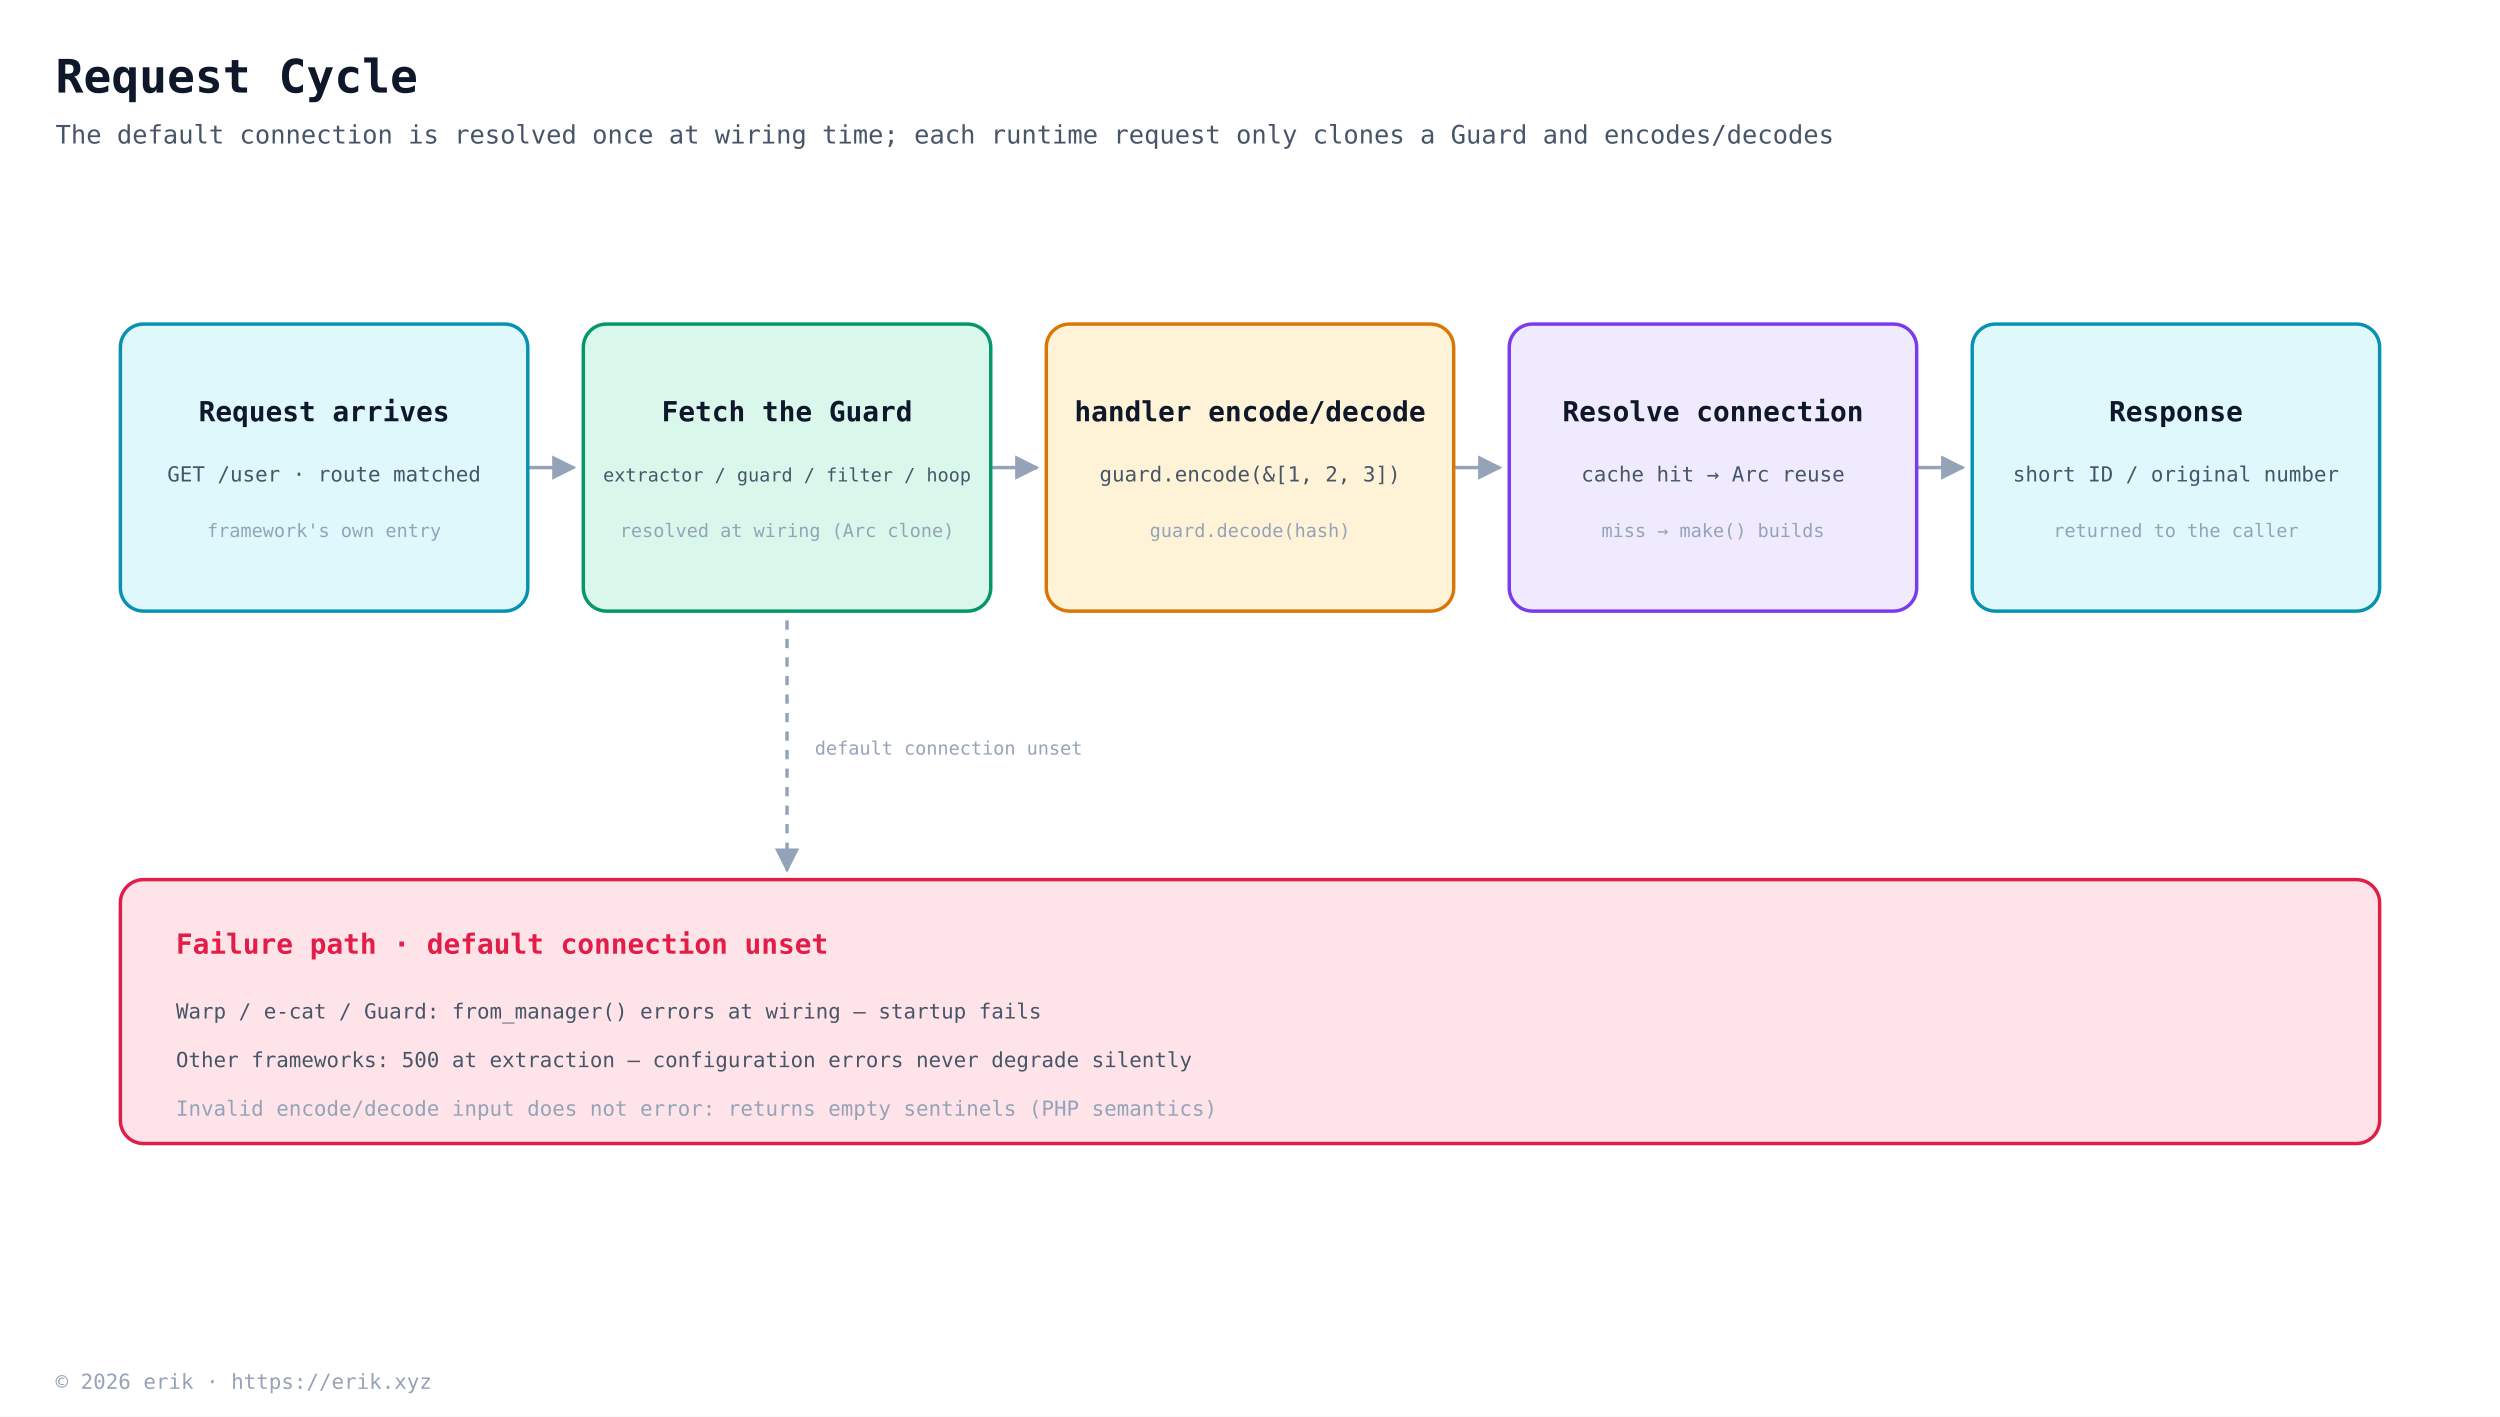
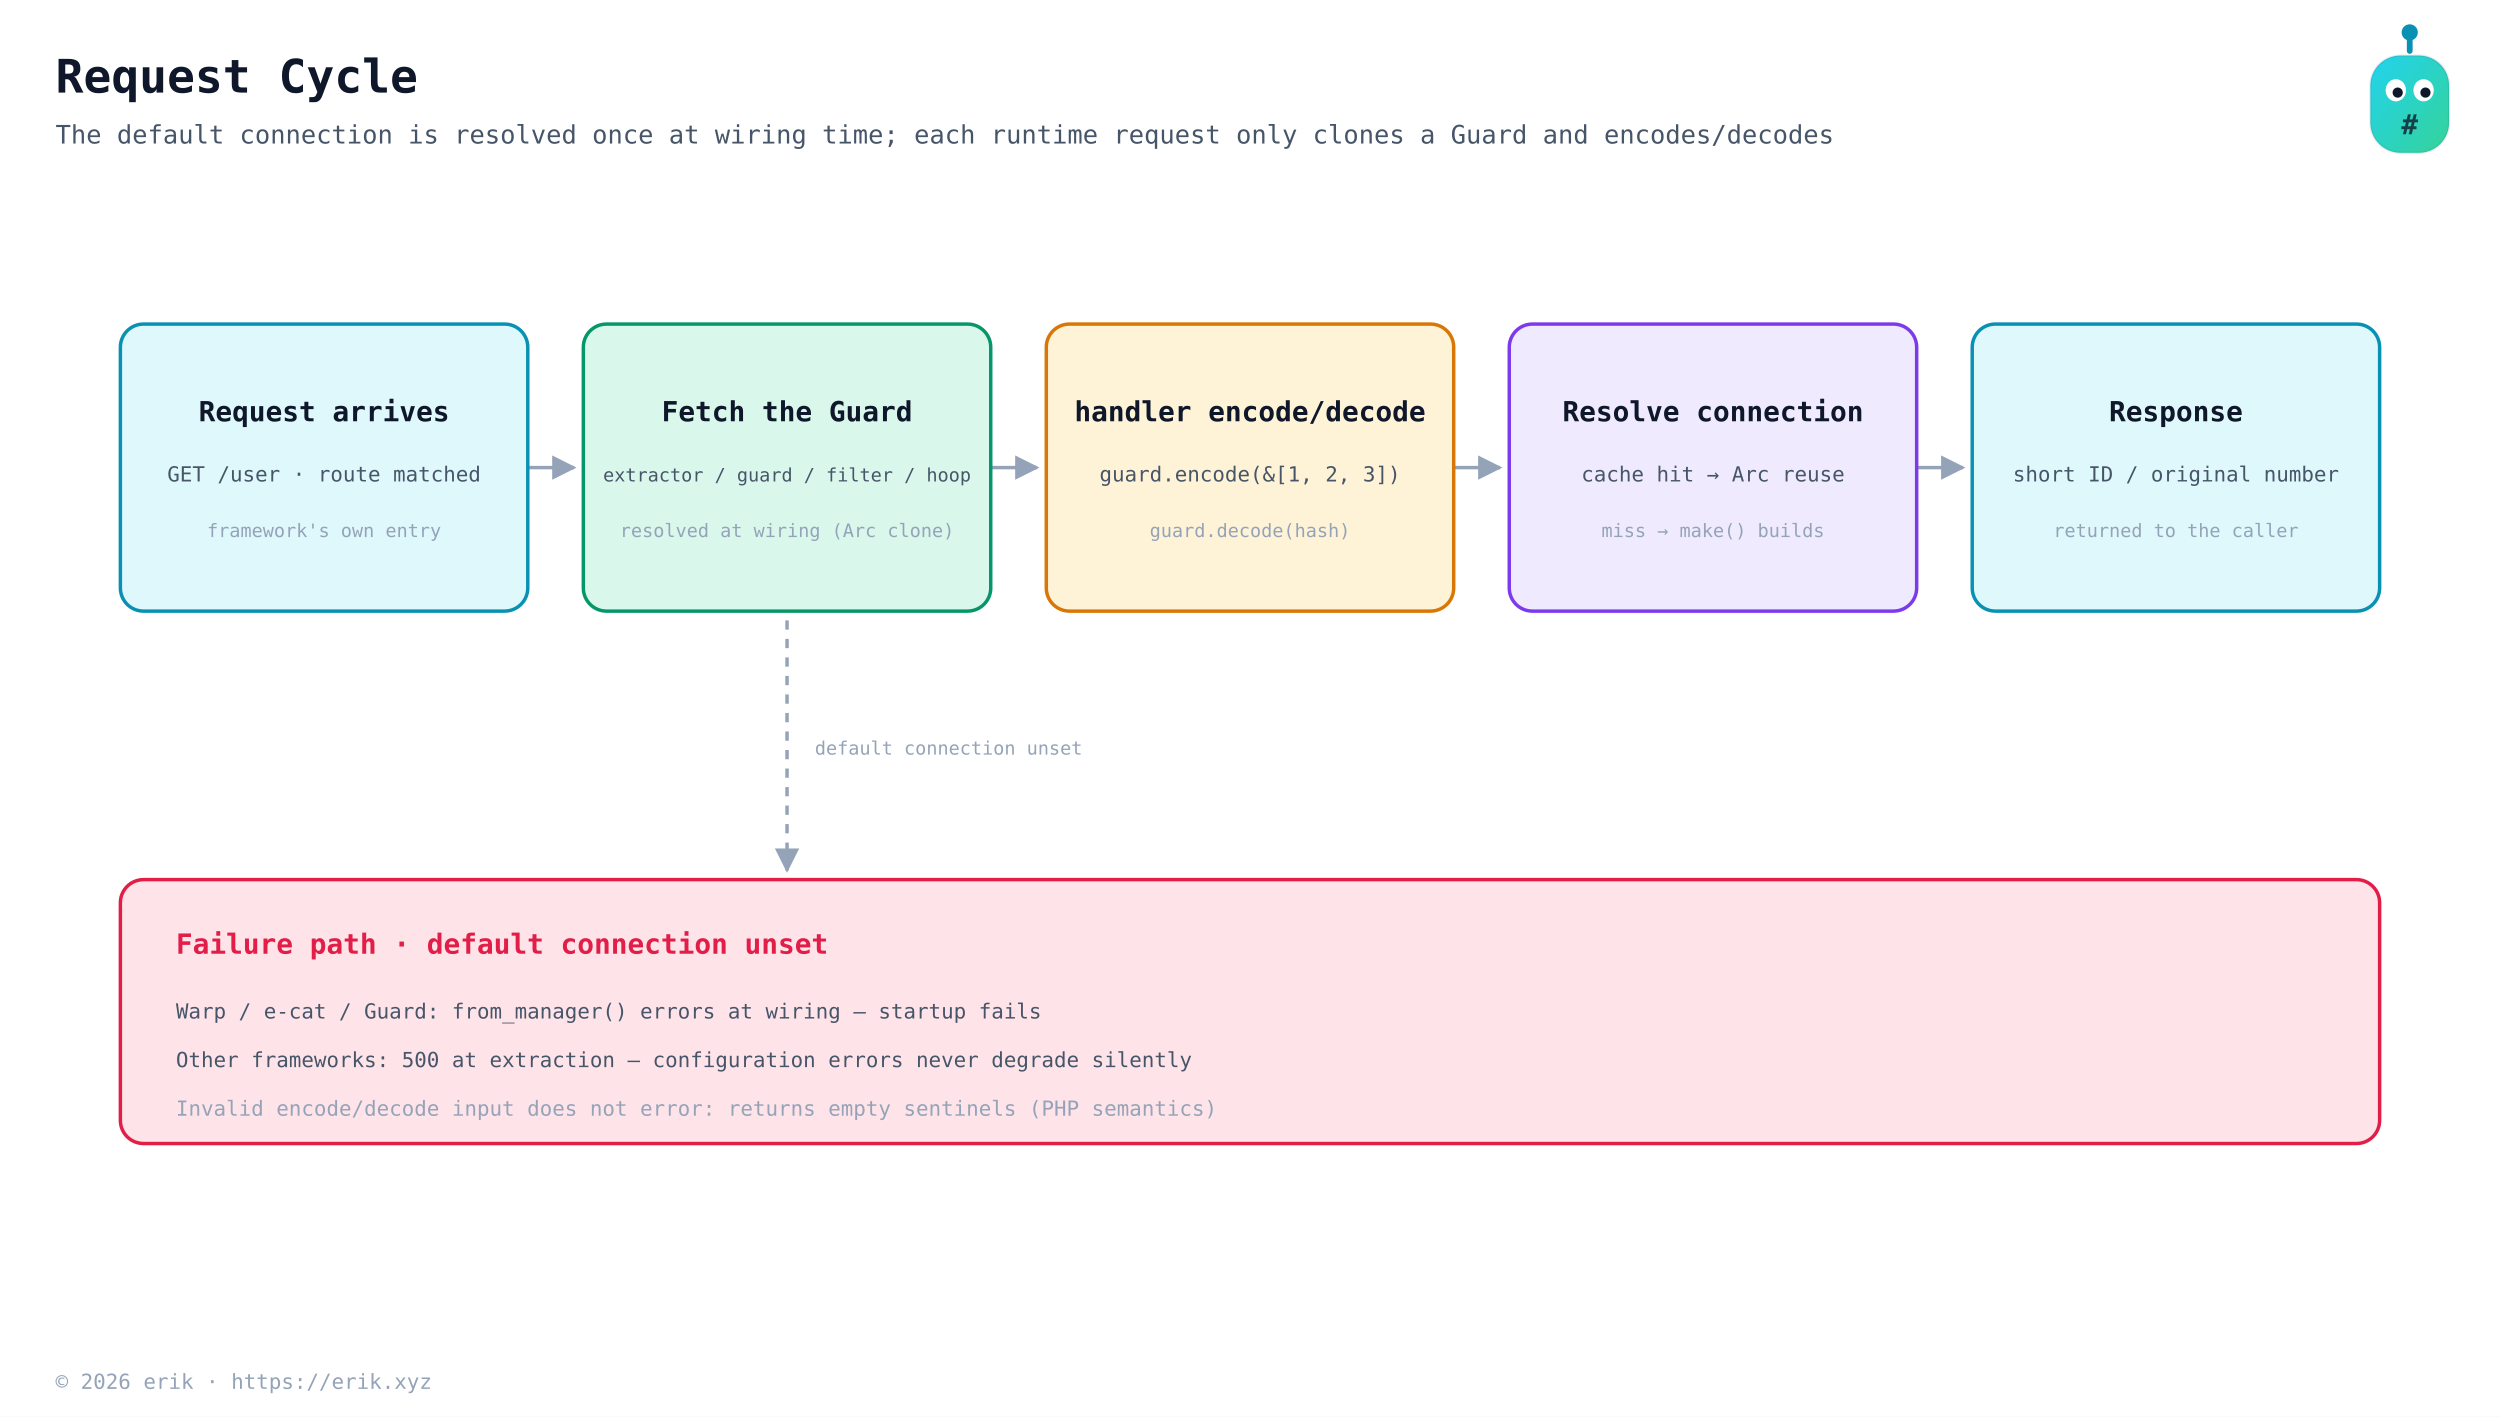
<svg xmlns="http://www.w3.org/2000/svg" viewBox="0 0 1080 612" role="img" aria-labelledby="reqTitle reqDesc">
  <defs>
    <style>
      text { font-family: ui-monospace, SFMono-Regular, Menlo, Consolas, "DejaVu Sans Mono", "PingFang SC", "Microsoft YaHei", monospace; }
      .bg        { fill: #ffffff; }
      .card      { fill: #f8fafc; stroke: #e2e8f0; stroke-width: 1; }
      .c-mask    { fill: #ffffff; }
      .c-frontend { fill: rgba(34,211,238,.15);  stroke: #0891b2; stroke-width: 1.5; }
      .c-backend  { fill: rgba(52,211,153,.18);  stroke: #059669; stroke-width: 1.5; }
      .c-cloud    { fill: rgba(251,191,36,.18);  stroke: #d97706; stroke-width: 1.5; }
      .c-database { fill: rgba(167,139,250,.18); stroke: #7c3aed; stroke-width: 1.5; }
      .c-security { fill: rgba(244,63,94,.14);   stroke: #e11d48; stroke-width: 1.5; }
      .t-primary { fill: #0f172a; font-weight: 600; }
      .t-muted   { fill: #475569; }
      .t-dim     { fill: #94a3b8; }
      .t-frontend   { fill: #0891b2; font-weight: 600; }
      .t-backend    { fill: #059669; font-weight: 600; }
      .t-cloud      { fill: #d97706; font-weight: 600; }
      .t-database   { fill: #7c3aed; font-weight: 600; }
      .t-security   { fill: #e11d48; font-weight: 600; }
      .a-default { stroke: #94a3b8; fill: none; }
      .a-head    { fill: #94a3b8; }

      @media (prefers-color-scheme: dark) {
        .bg        { fill: #0b1220; }
        .card      { fill: #0f172a; stroke: #1e293b; }
        .c-mask    { fill: #0f172a; }
        .c-frontend { fill: rgba(8,51,68,.40);   stroke: #22d3ee; }
        .c-backend  { fill: rgba(6,78,59,.40);   stroke: #34d399; }
        .c-cloud    { fill: rgba(120,53,15,.35); stroke: #fbbf24; }
        .c-database { fill: rgba(76,29,149,.40); stroke: #a78bfa; }
        .c-security { fill: rgba(76,5,25,.40);   stroke: #fb7185; }
        .t-primary { fill: #f8fafc; }
        .t-muted   { fill: #94a3b8; }
        .t-dim     { fill: #64748b; }
        .t-frontend   { fill: #22d3ee; }
        .t-backend    { fill: #34d399; }
        .t-cloud      { fill: #fbbf24; }
        .t-database   { fill: #a78bfa; }
        .t-security   { fill: #fb7185; }
        .a-default { stroke: #64748b; }
        .a-head    { fill: #64748b; }
      }
    </style>
    <marker id="ah" viewBox="0 0 10 10" refX="9" refY="5" markerWidth="7" markerHeight="7" orient="auto">
      <path d="M0 0 L10 5 L0 10 z" class="a-head" />
    </marker>
  </defs>
  <rect class="bg" x="0" y="0" width="1080" height="612" />
+   <g transform="translate(1024, 14)">
+     <defs>
+       <linearGradient id="mascotGrad" x1="0" y1="0" x2="1" y2="1">
+         <stop offset="0" stop-color="#22d3ee" />
+         <stop offset="1" stop-color="#34d399" />
+       </linearGradient>
+     </defs>
+     <line x1="17" y1="8" x2="17" y2="2" stroke="#0891b2" stroke-width="2.5" stroke-linecap="round" />
+     <circle cx="17" cy="0" r="3.5" fill="#0891b2" />
+     <rect x="0" y="10" width="34" height="42" rx="13" fill="url(#mascotGrad)" stroke="rgba(15,23,42,.08)" stroke-width="1" />
+     <ellipse cx="11" cy="25" rx="4.4" ry="4.8" fill="#ffffff" />
+     <ellipse cx="23" cy="25" rx="4.4" ry="4.8" fill="#ffffff" />
+     <circle cx="11.8" cy="26" r="2.2" fill="#0f172a" />
+     <circle cx="23.8" cy="26" r="2.2" fill="#0f172a" />
+     <text x="17" y="44" font-family="ui-monospace, SFMono-Regular, Menlo, Consolas, monospace" font-size="12" font-weight="700" text-anchor="middle" fill="rgba(15,23,42,.78)">#</text>
+   </g>
  <text x="24" y="40" class="t-primary" font-size="20">Request Cycle</text>
  <text x="24" y="62" class="t-muted" font-size="11">The default connection is resolved once at wiring time; each runtime request only clones a Guard and encodes/decodes</text>
  <line class="a-default" x1="228" y1="202" x2="248" y2="202" stroke-width="1.5" marker-end="url(#ah)" />
  <line class="a-default" x1="428" y1="202" x2="448" y2="202" stroke-width="1.5" marker-end="url(#ah)" />
  <line class="a-default" x1="628" y1="202" x2="648" y2="202" stroke-width="1.5" marker-end="url(#ah)" />
  <line class="a-default" x1="828" y1="202" x2="848" y2="202" stroke-width="1.5" marker-end="url(#ah)" />
  <rect class="c-mask" x="52" y="140" width="176" height="124" rx="10" />
  <rect class="c-frontend" x="52" y="140" width="176" height="124" rx="10" />
  <text class="t-primary" x="140" y="182" font-size="12" text-anchor="middle">Request arrives</text>
  <text class="t-muted" x="140" y="208" font-size="9" text-anchor="middle">GET /user · route matched</text>
  <text class="t-dim" x="140" y="232" font-size="8" text-anchor="middle">framework's own entry</text>
  <rect class="c-mask" x="252" y="140" width="176" height="124" rx="10" />
  <rect class="c-backend" x="252" y="140" width="176" height="124" rx="10" />
  <text class="t-primary" x="340" y="182" font-size="12" text-anchor="middle">Fetch the Guard</text>
  <text class="t-muted" x="340" y="208" font-size="8" text-anchor="middle">extractor / guard / filter / hoop</text>
  <text class="t-dim" x="340" y="232" font-size="8" text-anchor="middle">resolved at wiring (Arc clone)</text>
  <rect class="c-mask" x="452" y="140" width="176" height="124" rx="10" />
  <rect class="c-cloud" x="452" y="140" width="176" height="124" rx="10" />
  <text class="t-primary" x="540" y="182" font-size="12" text-anchor="middle">handler encode/decode</text>
  <text class="t-muted" x="540" y="208" font-size="9" text-anchor="middle">guard.encode(&amp;[1, 2, 3])</text>
  <text class="t-dim" x="540" y="232" font-size="8" text-anchor="middle">guard.decode(hash)</text>
  <rect class="c-mask" x="652" y="140" width="176" height="124" rx="10" />
  <rect class="c-database" x="652" y="140" width="176" height="124" rx="10" />
  <text class="t-primary" x="740" y="182" font-size="12" text-anchor="middle">Resolve connection</text>
  <text class="t-muted" x="740" y="208" font-size="9" text-anchor="middle">cache hit → Arc reuse</text>
  <text class="t-dim" x="740" y="232" font-size="8" text-anchor="middle">miss → make() builds</text>
  <rect class="c-mask" x="852" y="140" width="176" height="124" rx="10" />
  <rect class="c-frontend" x="852" y="140" width="176" height="124" rx="10" />
  <text class="t-primary" x="940" y="182" font-size="12" text-anchor="middle">Response</text>
  <text class="t-muted" x="940" y="208" font-size="9" text-anchor="middle">short ID / original number</text>
  <text class="t-dim" x="940" y="232" font-size="8" text-anchor="middle">returned to the caller</text>
  <line class="a-default" x1="340" y1="268" x2="340" y2="376" stroke-width="1.5" stroke-dasharray="4 4" marker-end="url(#ah)" />
  <text class="t-dim" x="352" y="326" font-size="8">default connection unset</text>
  <rect class="c-mask" x="52" y="380" width="976" height="114" rx="10" />
  <rect class="c-security" x="52" y="380" width="976" height="114" rx="10" />
  <text class="t-security" x="76" y="412" font-size="12">Failure path · default connection unset</text>
  <text class="t-muted" x="76" y="440" font-size="9">Warp / e-cat / Guard: from_manager() errors at wiring — startup fails</text>
  <text class="t-muted" x="76" y="461" font-size="9">Other frameworks: 500 at extraction — configuration errors never degrade silently</text>
  <text class="t-dim" x="76" y="482" font-size="9">Invalid encode/decode input does not error: returns empty sentinels (PHP semantics)</text>
  <text class="t-dim" x="24" y="600" font-size="9">© 2026 erik · https://erik.xyz</text>
</svg>
